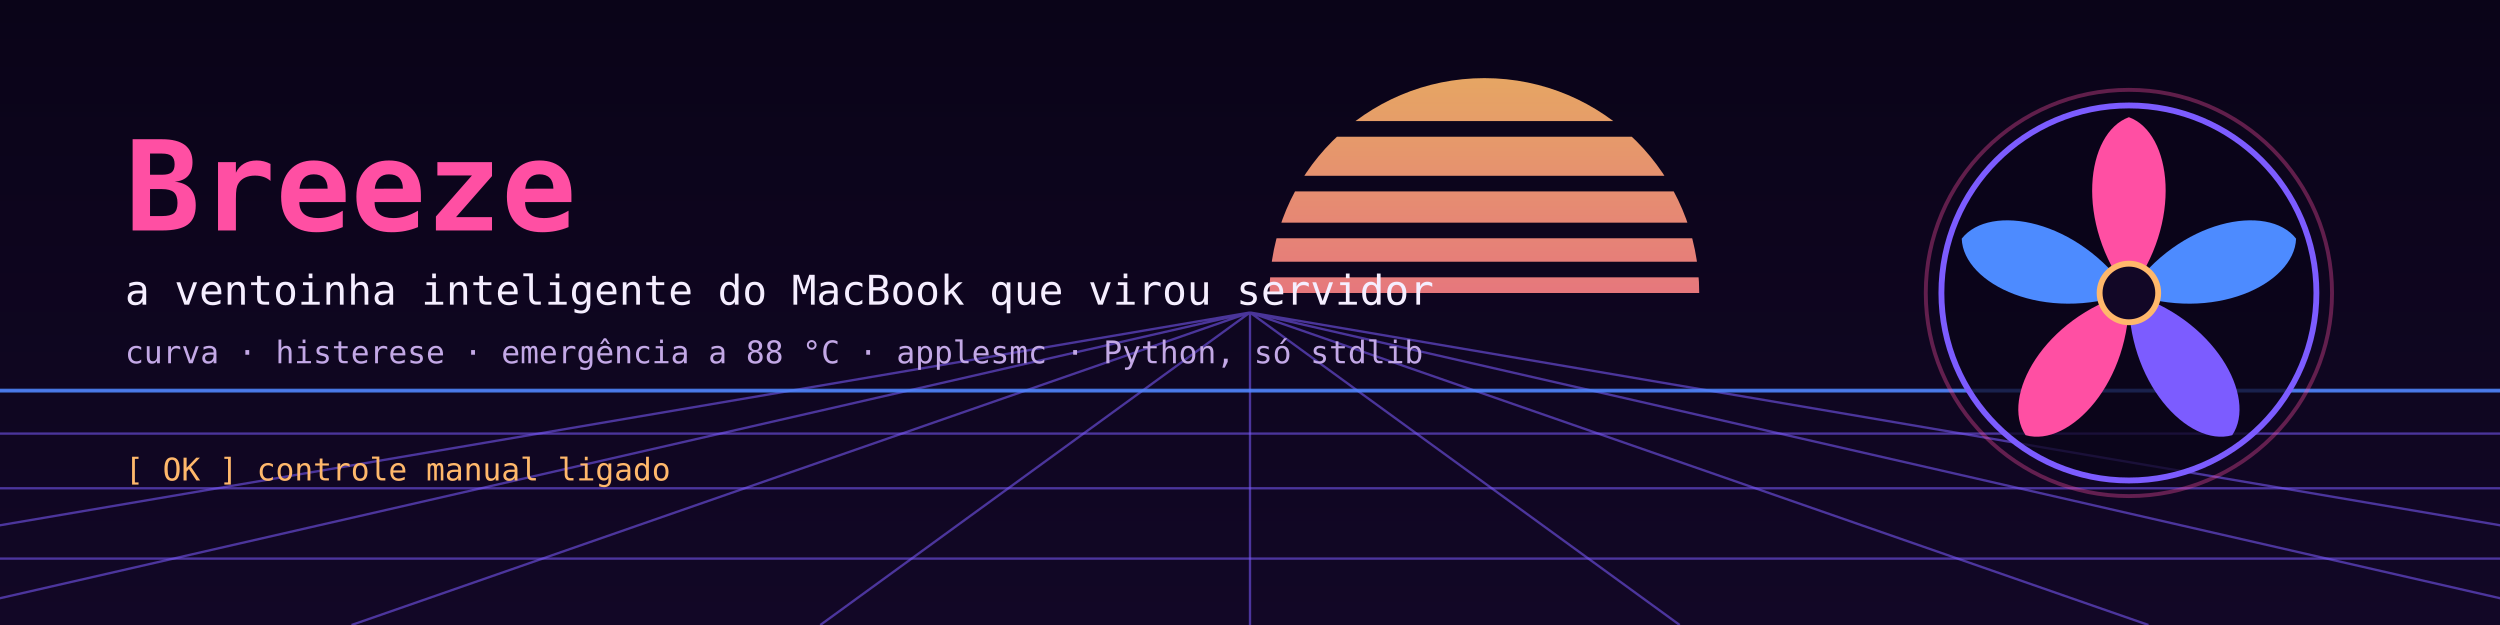
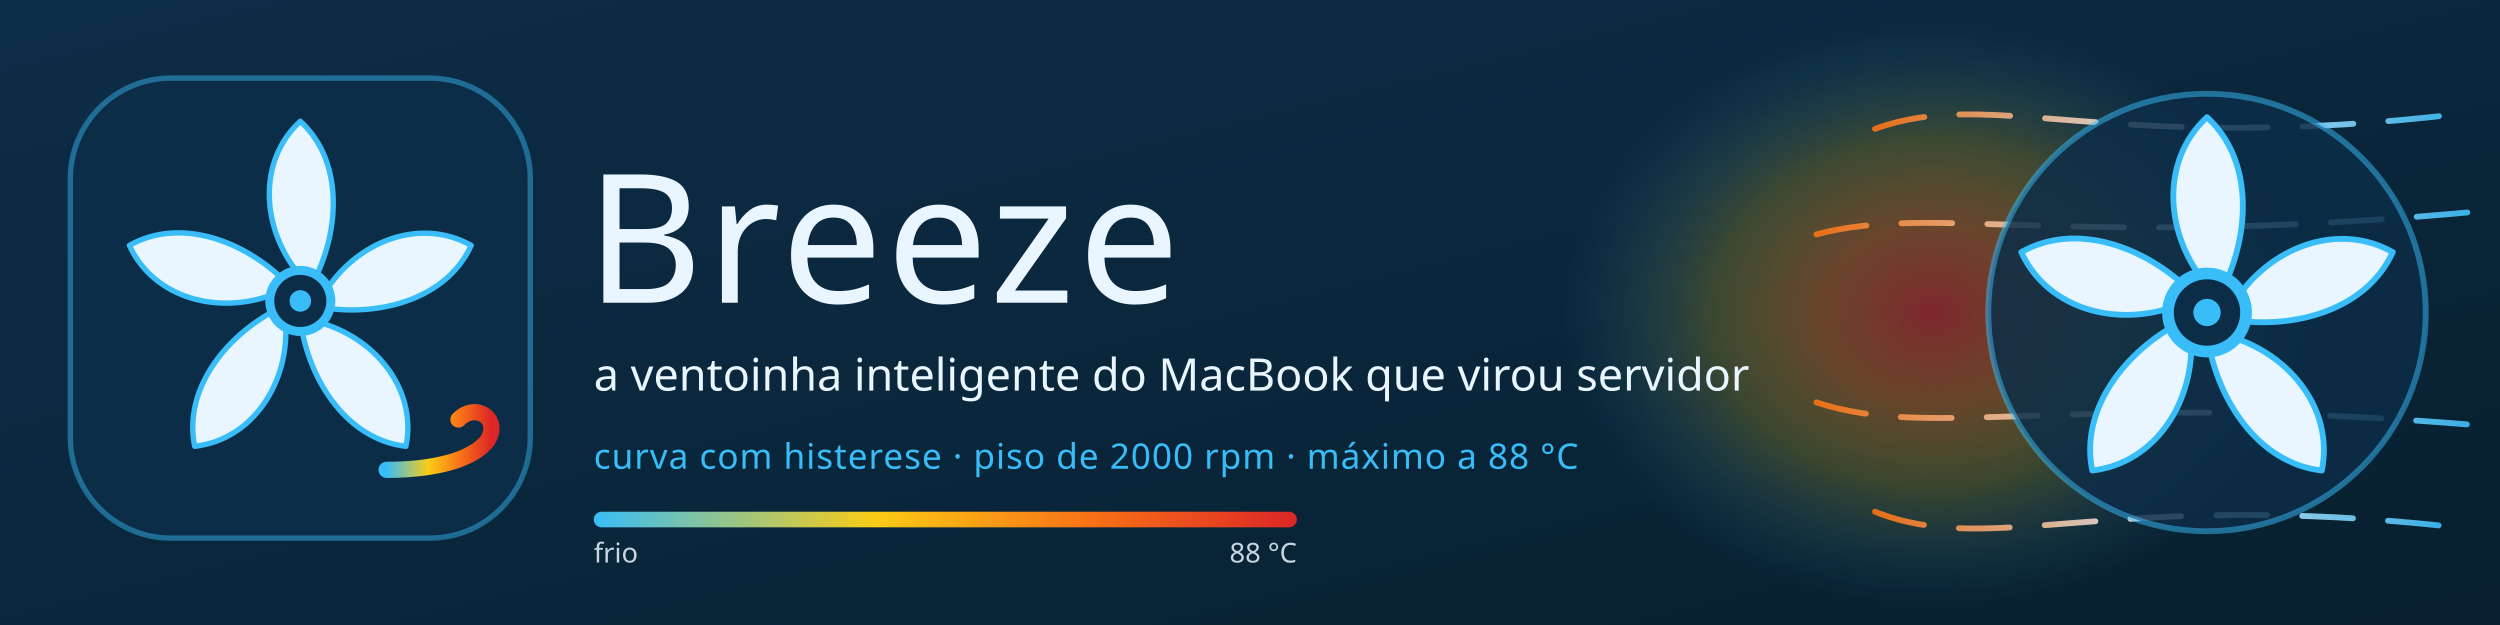
- <svg xmlns="http://www.w3.org/2000/svg" viewBox="0 0 1280 320" width="1280" height="320" font-family="ui-monospace, SFMono-Regular, Menlo, Consolas, 'DejaVu Sans Mono', monospace">
+ <svg xmlns="http://www.w3.org/2000/svg" viewBox="0 0 1280 320" width="1280" height="320" font-family="'Segoe UI', 'Helvetica Neue', system-ui, sans-serif">
  <defs>
-     <linearGradient id="fundo" x1="0" y1="0" x2="0" y2="1">
-       <stop offset="0" stop-color="#0a0418" />
-       <stop offset="1" stop-color="#120726" />
+     <linearGradient id="fundo" x1="0" y1="0" x2="1" y2="1">
+       <stop offset="0" stop-color="#0C2D48" />
+       <stop offset="1" stop-color="#08202F" />
    </linearGradient>
-     <linearGradient id="sol" x1="0" y1="0" x2="0" y2="1">
-       <stop offset="0" stop-color="#FFB86B" />
-       <stop offset="1" stop-color="#FF4FA3" />
+     <linearGradient id="termico" x1="0" y1="0" x2="1" y2="0">
+       <stop offset="0" stop-color="#38BDF8" />
+       <stop offset="0.4" stop-color="#FACC15" />
+       <stop offset="0.7" stop-color="#F97316" />
+       <stop offset="1" stop-color="#DC2626" />
    </linearGradient>
-     <clipPath id="listras">
-       <rect x="640" y="40" width="240" height="22" />
-       <rect x="640" y="70" width="240" height="20" />
-       <rect x="640" y="98" width="240" height="16" />
-       <rect x="640" y="122" width="240" height="12" />
-       <rect x="640" y="142" width="240" height="8" />
-     </clipPath>
+     <radialGradient id="calor" cx="0.5" cy="0.5" r="0.5">
+       <stop offset="0" stop-color="#DC2626" stop-opacity="0.55" />
+       <stop offset="0.3" stop-color="#F97316" stop-opacity="0.4" />
+       <stop offset="0.6" stop-color="#FACC15" stop-opacity="0.2" />
+       <stop offset="1" stop-color="#38BDF8" stop-opacity="0" />
+     </radialGradient>
+     <linearGradient id="ar" x1="0" y1="0" x2="1" y2="0">
+       <stop offset="0" stop-color="#F97316" stop-opacity="0.9" />
+       <stop offset="0.5" stop-color="#EAF6FF" stop-opacity="0.9" />
+       <stop offset="1" stop-color="#38BDF8" stop-opacity="0.9" />
+     </linearGradient>
+     <path id="pa" d="M0 -14 C-22 -40 -24 -78 0 -100 C24 -78 22 -40 8 -12 Z" />
  </defs>
  <style>
-     .gira { transform-origin: 1090px 150px; animation: gira 2.4s linear infinite; }
+     .gira { transform-origin: 1130px 160px; animation: gira 3s linear infinite; }
+     .fluxo { stroke-dasharray: 26 18; animation: fluxo 1.6s linear infinite; }
+     .pulsa { transform-origin: 990px 160px; animation: pulsa 4s ease-in-out infinite; }
    @keyframes gira { to { transform: rotate(360deg); } }
-     @media (prefers-reduced-motion: reduce) { .gira { animation: none; } }
+     @keyframes fluxo { to { stroke-dashoffset: -88; } }
+     @keyframes pulsa { 50% { transform: scale(1.1); } }
+     @media (prefers-reduced-motion: reduce) { .gira, .fluxo, .pulsa { animation: none; } }
  </style>
  <rect width="1280" height="320" fill="url(#fundo)" />
-   <circle cx="760" cy="150" r="110" fill="url(#sol)" fill-opacity="0.9" clip-path="url(#listras)" />
-   <g stroke="#7C5CFF" stroke-opacity="0.55" stroke-width="1.2">
-     <path d="M0 200H1280M0 222H1280M0 250H1280M0 286H1280" />
-     <path d="M640 160L-300 320M640 160L-60 320M640 160L180 320M640 160L420 320M640 160L640 320M640 160L860 320M640 160L1100 320M640 160L1340 320M640 160L1580 320" />
+   <ellipse class="pulsa" cx="990" cy="160" rx="190" ry="150" fill="url(#calor)" />
+   <g fill="none" stroke="url(#ar)" stroke-width="3" stroke-linecap="round">
+     <path class="fluxo" d="M960 66 C1020 44 1080 80 1262 58" />
+     <path class="fluxo" d="M930 120 C990 104 1060 128 1272 108" style="animation-delay:-.5s" />
+     <path class="fluxo" d="M930 206 C990 226 1060 200 1272 218" style="animation-delay:-1s" />
+     <path class="fluxo" d="M960 262 C1020 286 1080 250 1258 270" style="animation-delay:-.3s" />
  </g>
-   <rect x="0" y="150" width="1280" height="50" fill="#120726" fill-opacity="0.0" />
-   <path d="M0 200H1280" stroke="#4D8BFF" stroke-opacity="0.8" stroke-width="2" />
-   <text x="64" y="118" font-size="64" font-weight="700" fill="#FF4FA3">Breeze</text>
-   <text x="64" y="156" font-size="21" fill="#F5EEFF">a ventoinha inteligente do MacBook que virou servidor</text>
-   <text x="64" y="186" font-size="16" fill="#C3A8E6">curva · histerese · emergência a 88 °C · applesmc · Python, só stdlib</text>
-   <text x="64" y="246" font-size="16" fill="#FFB86B">[ OK ] controle manual ligado</text>
-   <circle cx="1090" cy="150" r="96" fill="#0a0418" fill-opacity="0.75" stroke="#7C5CFF" stroke-width="3" />
-   <circle cx="1090" cy="150" r="104" fill="none" stroke="#FF4FA3" stroke-opacity="0.35" stroke-width="2" />
+   <circle cx="1130" cy="160" r="112" fill="#0C2D48" fill-opacity="0.85" stroke="#38BDF8" stroke-opacity="0.5" stroke-width="3" />
  <g class="gira">
-     <g id="pa" fill="#FF4FA3">
-       <path d="M1090 150 C1062 114 1068 68 1090 60 C1112 68 1118 114 1090 150 Z" />
-       <path d="M1090 150 C1062 114 1068 68 1090 60 C1112 68 1118 114 1090 150 Z" transform="rotate(72 1090 150)" fill="#4D8BFF" />
-       <path d="M1090 150 C1062 114 1068 68 1090 60 C1112 68 1118 114 1090 150 Z" transform="rotate(144 1090 150)" fill="#7C5CFF" />
-       <path d="M1090 150 C1062 114 1068 68 1090 60 C1112 68 1118 114 1090 150 Z" transform="rotate(216 1090 150)" fill="#FF4FA3" />
-       <path d="M1090 150 C1062 114 1068 68 1090 60 C1112 68 1118 114 1090 150 Z" transform="rotate(288 1090 150)" fill="#4D8BFF" />
+     <g transform="translate(1130 160)" fill="#EAF6FF" stroke="#38BDF8" stroke-width="3" stroke-linejoin="round">
+       <use href="#pa" />
+       <use href="#pa" transform="rotate(72)" />
+       <use href="#pa" transform="rotate(144)" />
+       <use href="#pa" transform="rotate(216)" />
+       <use href="#pa" transform="rotate(288)" />
    </g>
  </g>
-   <circle cx="1090" cy="150" r="15" fill="#120726" stroke="#FFB86B" stroke-width="3" />
+   <circle cx="1130" cy="160" r="20" fill="#0C2D48" stroke="#38BDF8" stroke-width="6" />
+   <circle cx="1130" cy="160" r="7" fill="#38BDF8" />
+   <g transform="translate(36 40) scale(0.92)">
+     <rect width="256" height="256" rx="56" fill="#0C2D48" stroke="#38BDF8" stroke-opacity="0.45" stroke-width="3" />
+     <g transform="translate(0 -4)">
+       <g fill="#EAF6FF" stroke="#38BDF8" stroke-width="3" stroke-linejoin="round" transform="translate(128 128) scale(1)">
+         <use href="#pa" transform="scale(1)" />
+         <use href="#pa" transform="rotate(72)" />
+         <use href="#pa" transform="rotate(144)" />
+         <use href="#pa" transform="rotate(216)" />
+         <use href="#pa" transform="rotate(288)" />
+       </g>
+       <circle cx="128" cy="128" r="17" fill="#0C2D48" stroke="#38BDF8" stroke-width="5" />
+       <circle cx="128" cy="128" r="6" fill="#38BDF8" />
+     </g>
+     <path d="M176 218 C204 218 224 212 232 202 C240 190 226 180 216 190" fill="none" stroke="url(#termico)" stroke-width="9" stroke-linecap="round" />
+   </g>
+   <text x="300" y="155" font-size="92" font-weight="300" letter-spacing="2" fill="#EAF6FF">Breeze</text>
+   <text x="304" y="200" font-size="23" fill="#EAF6FF">a ventoinha inteligente do MacBook que virou servidor</text>
+   <text x="304" y="240" font-size="18" fill="#38BDF8" letter-spacing="0.5">curva com histerese  ·  piso de 2000 rpm  ·  máximo a 88 °C</text>
+   <rect x="304" y="262" width="360" height="8" rx="4" fill="url(#termico)" />
+   <text x="304" y="288" font-size="14" fill="#EAF6FF" fill-opacity="0.85">frio</text>
+   <text x="664" y="288" font-size="14" text-anchor="end" fill="#EAF6FF" fill-opacity="0.85">88 °C</text>
</svg>
